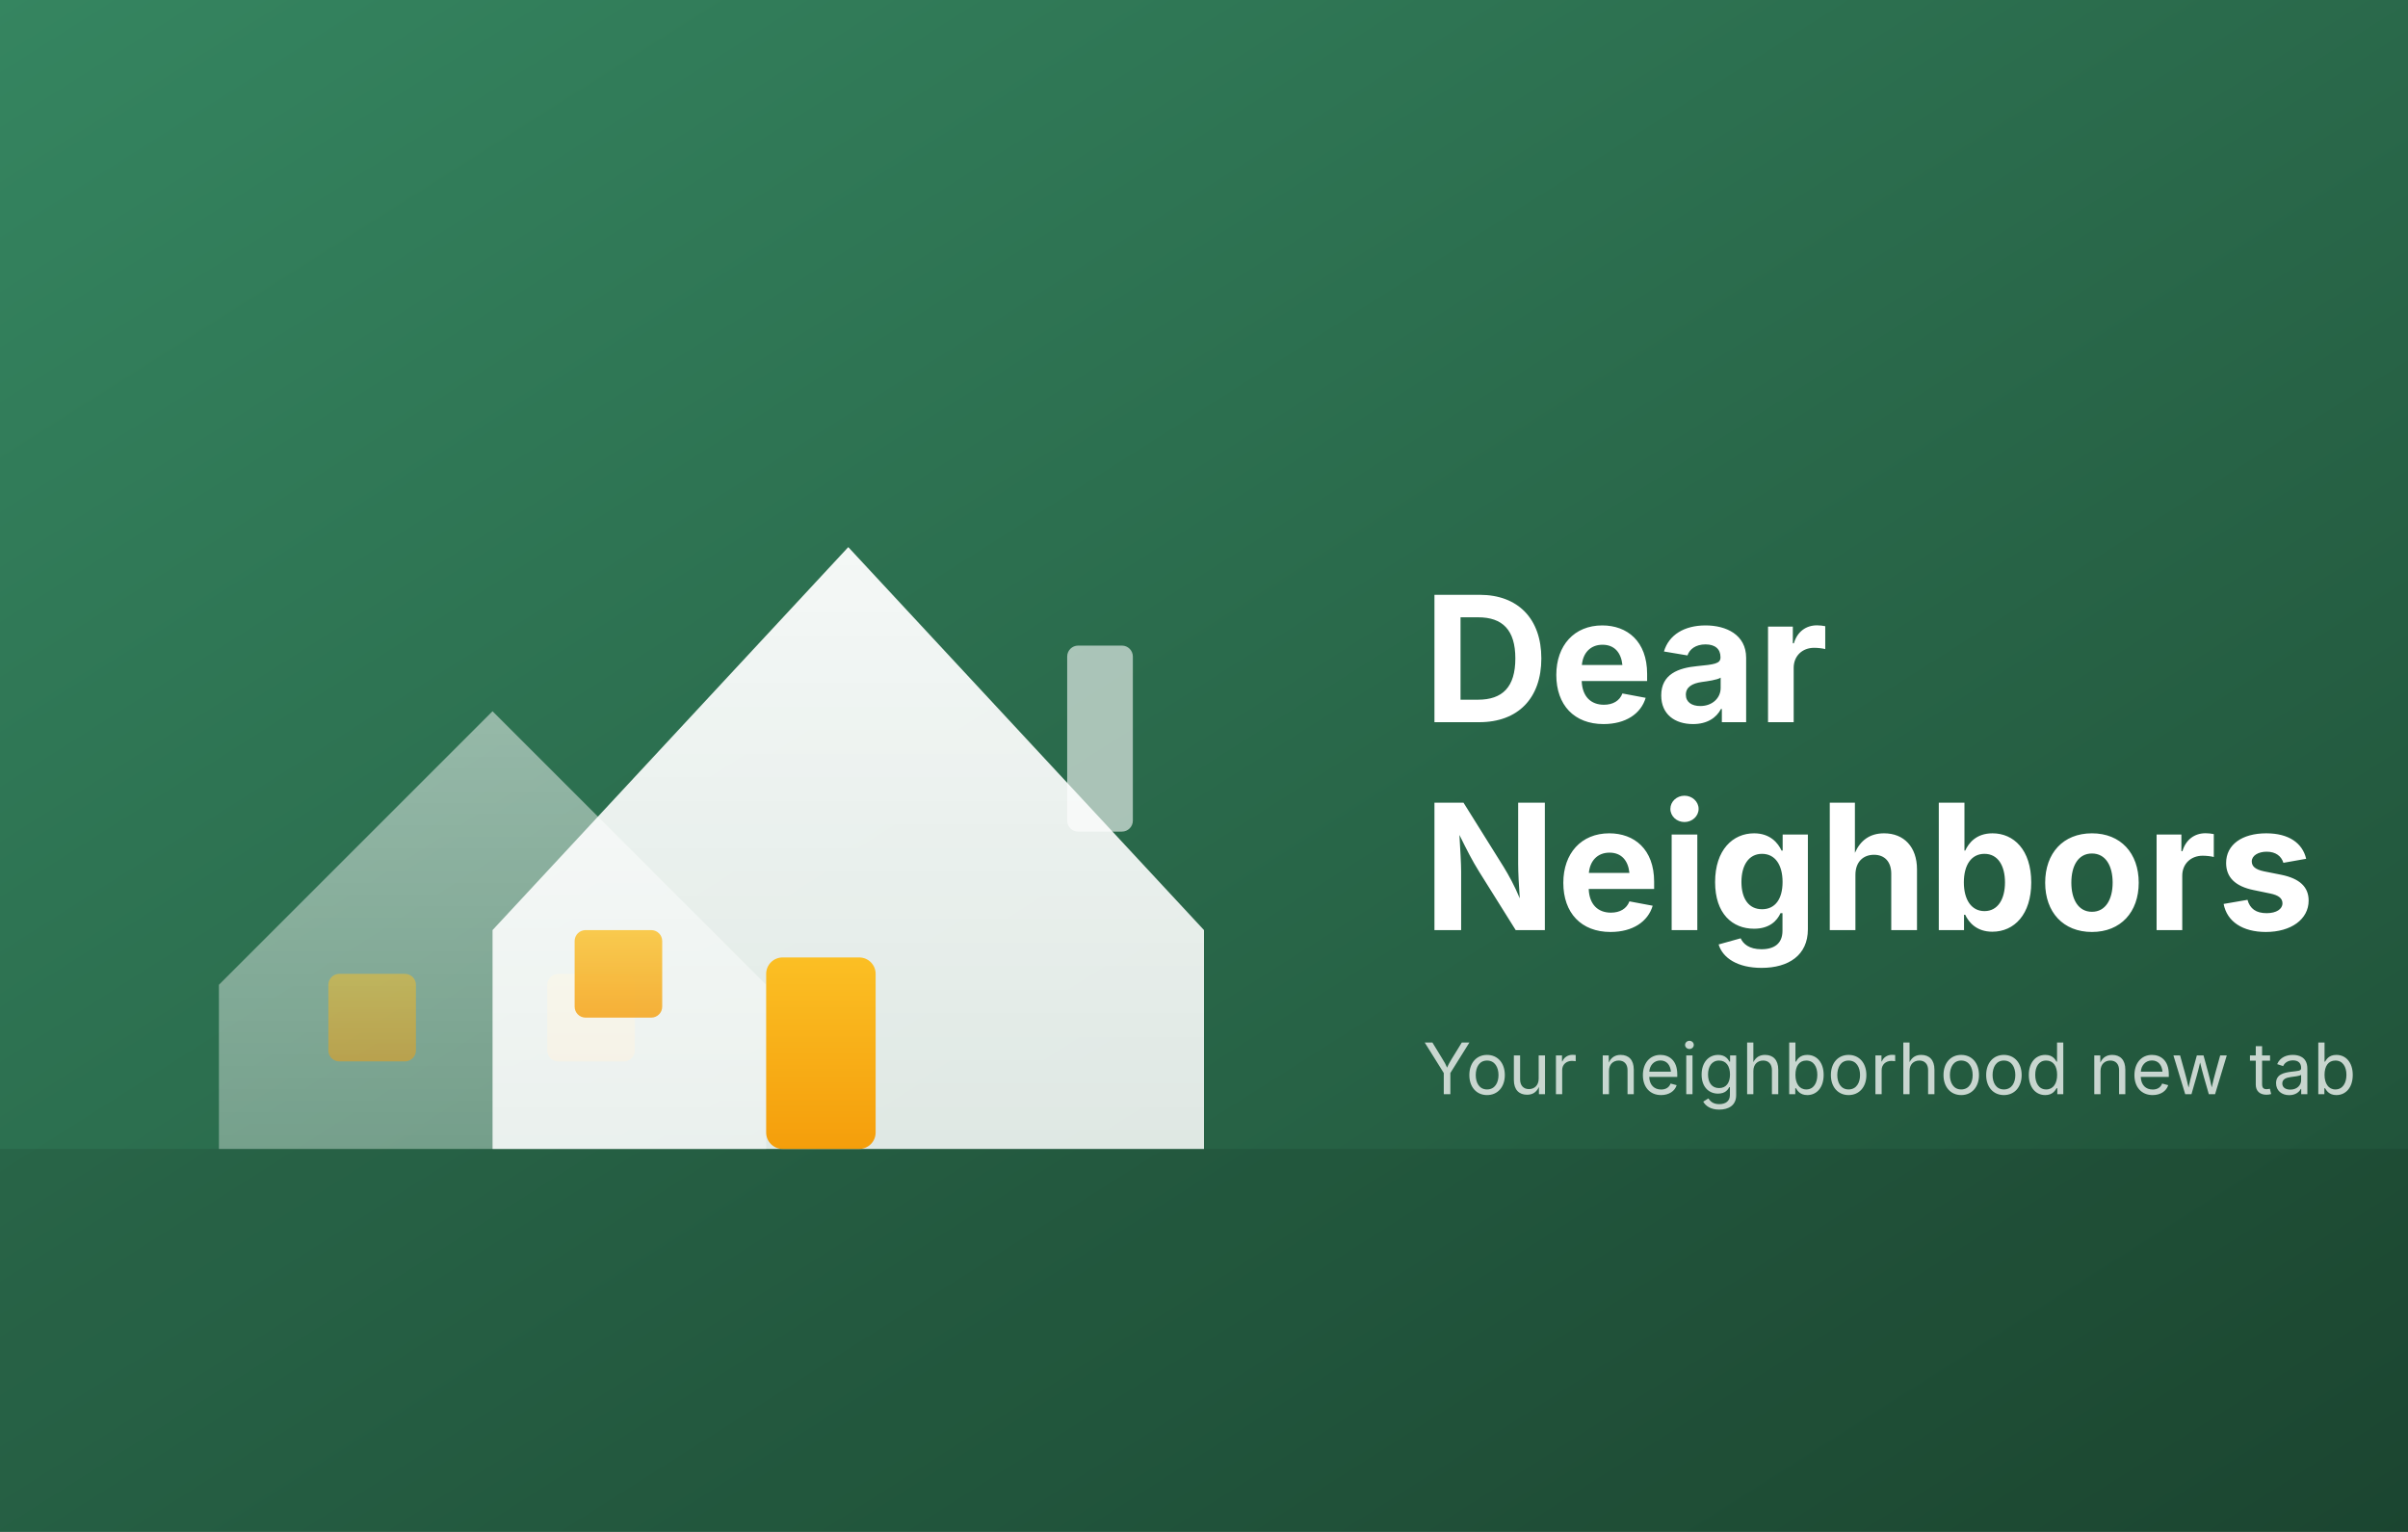
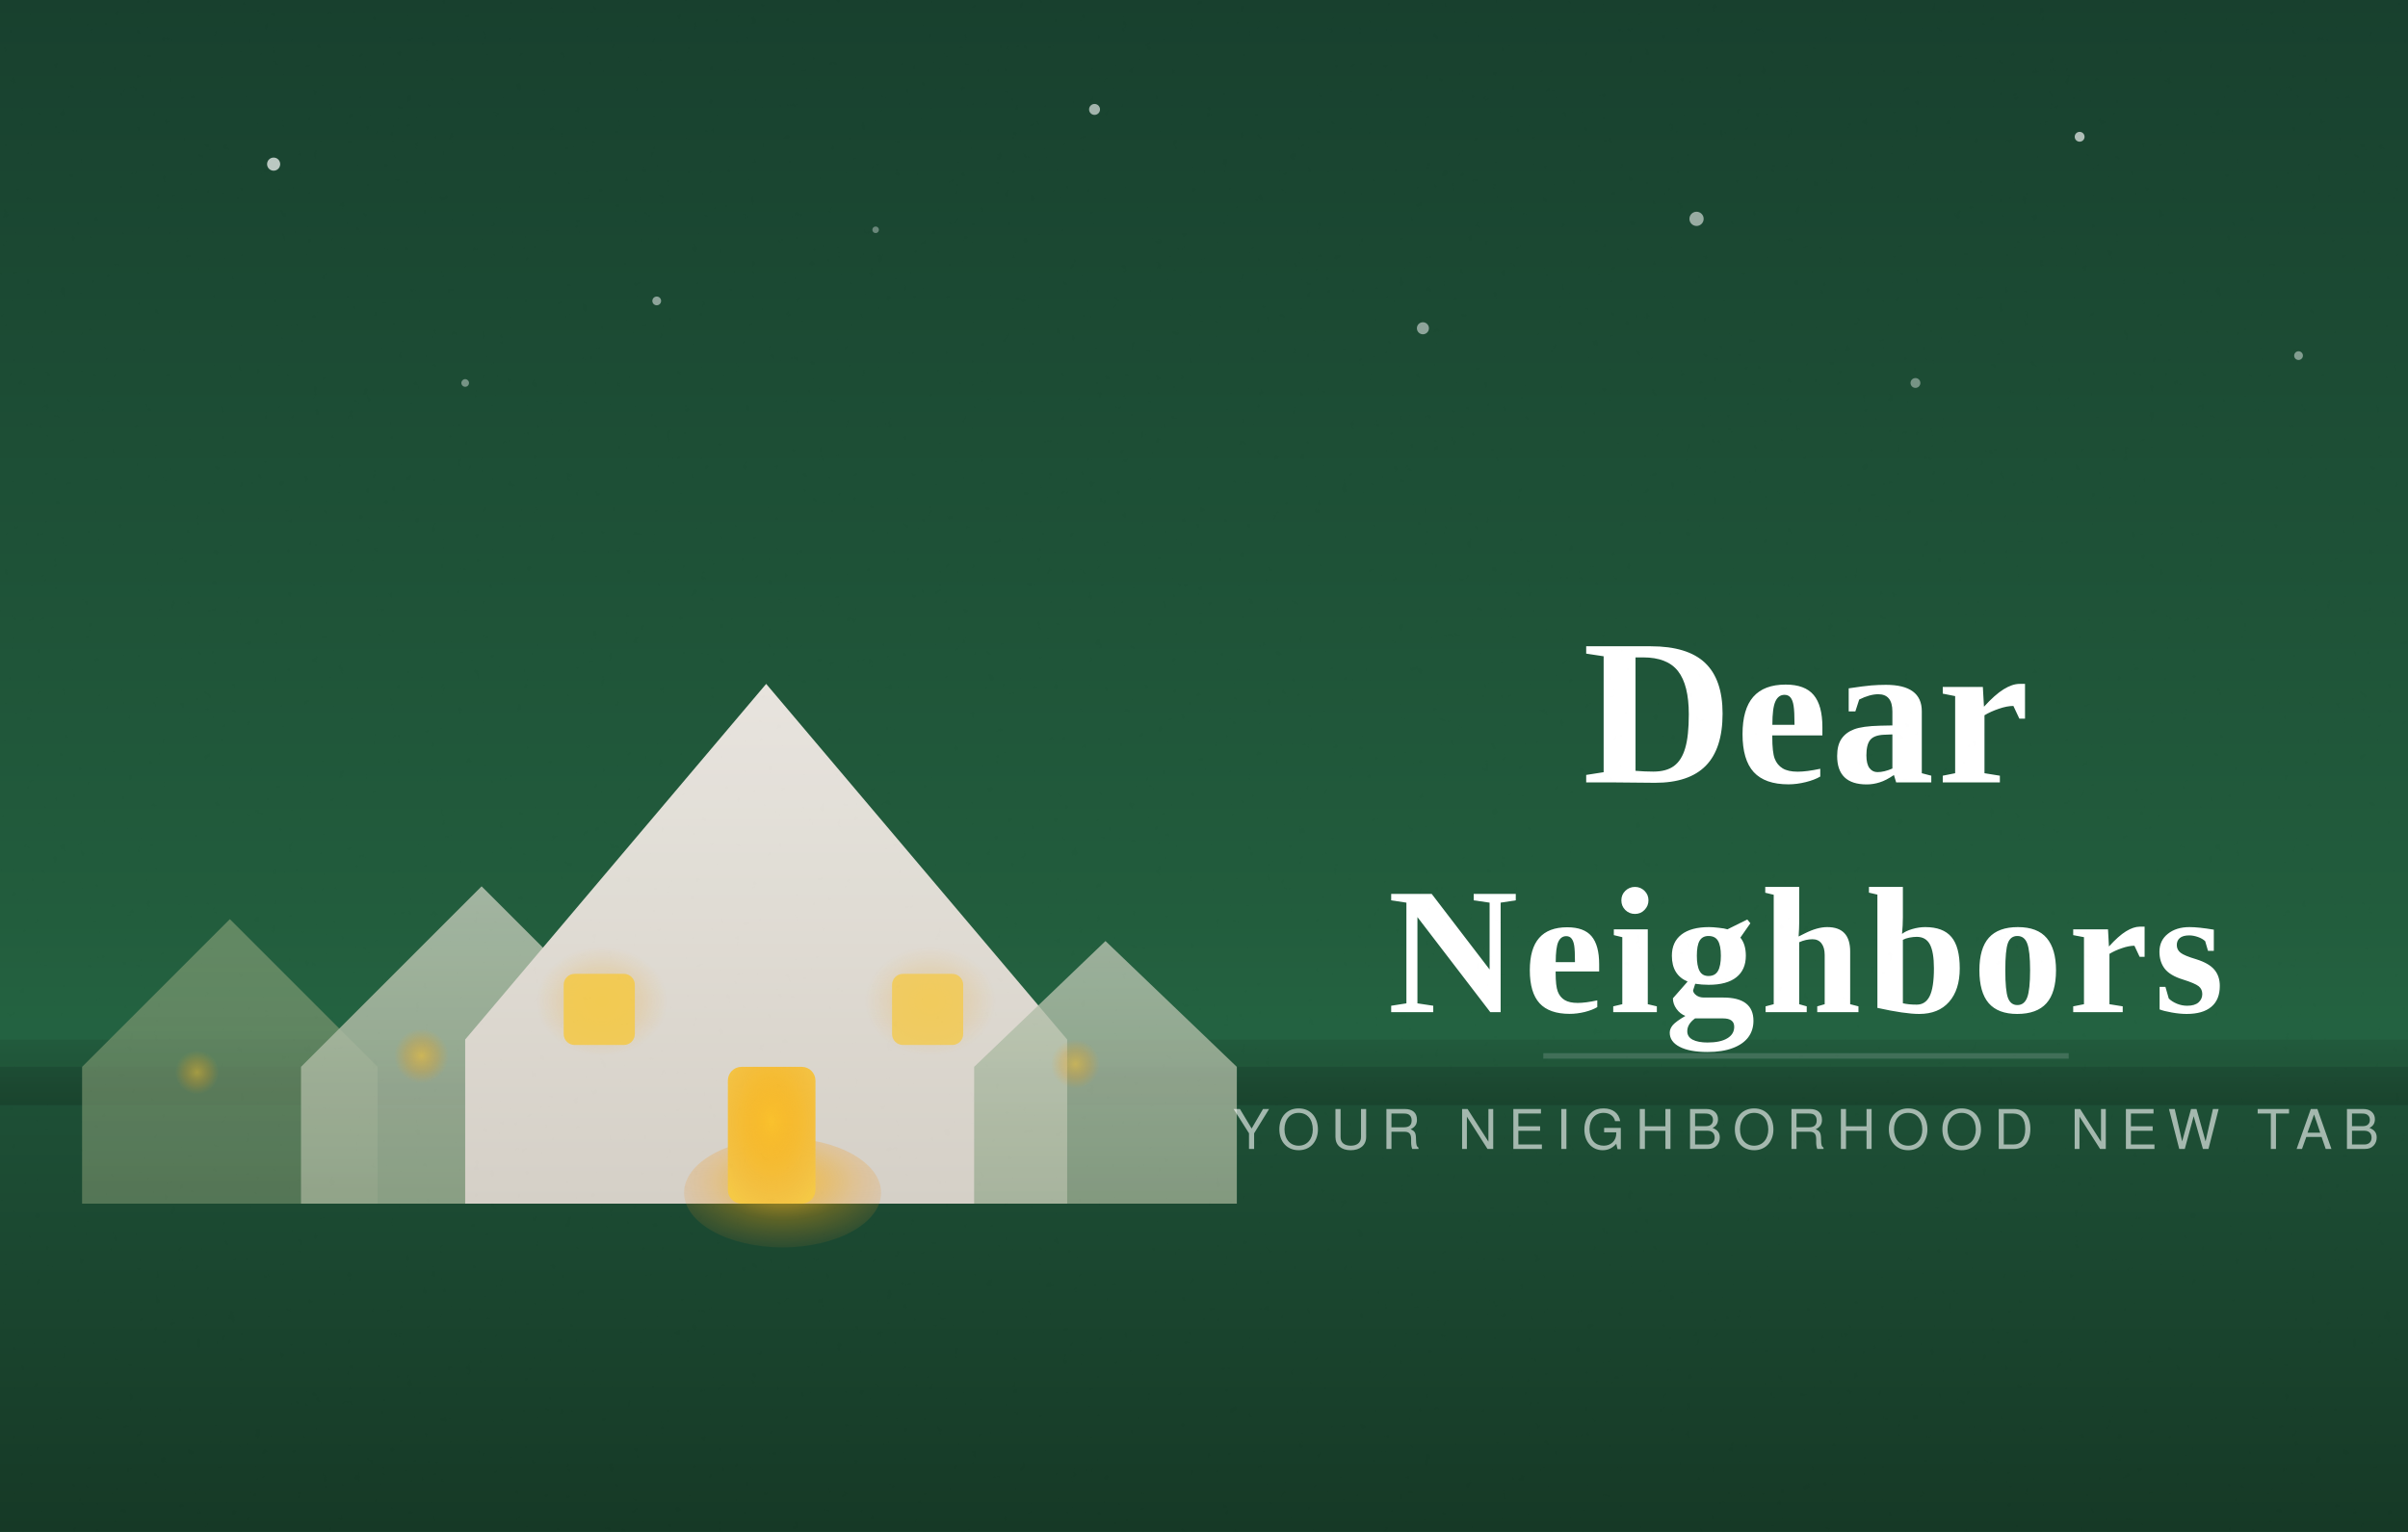
<svg xmlns="http://www.w3.org/2000/svg" width="440" height="280" viewBox="0 0 440 280">
  <defs>
-     <linearGradient id="bg" x1="0" y1="0" x2="1" y2="1">
-       <stop offset="0%" stop-color="#358560" />
-       <stop offset="100%" stop-color="#1e4d35" />
+     <linearGradient id="sky" x1="0" y1="0" x2="0" y2="1">
+       <stop offset="0%" stop-color="#143d2b" />
+       <stop offset="60%" stop-color="#1e5a3a" />
+       <stop offset="100%" stop-color="#2a7a50" />
    </linearGradient>
-     <linearGradient id="roof1" x1="0.5" y1="0" x2="0.5" y2="1">
-       <stop offset="0%" stop-color="#ffffff" stop-opacity="0.95" />
-       <stop offset="100%" stop-color="#ffffff" stop-opacity="0.85" />
+     <linearGradient id="ground" x1="0" y1="0" x2="0" y2="1">
+       <stop offset="0%" stop-color="#1a4e34" />
+       <stop offset="100%" stop-color="#123623" />
    </linearGradient>
-     <linearGradient id="roof2" x1="0.5" y1="0" x2="0.5" y2="1">
-       <stop offset="0%" stop-color="#ffffff" stop-opacity="0.5" />
-       <stop offset="100%" stop-color="#ffffff" stop-opacity="0.35" />
+     <radialGradient id="glow" cx="0.5" cy="0.5" r="0.5">
+       <stop offset="0%" stop-color="#fbbf24" stop-opacity="0.9" />
+       <stop offset="60%" stop-color="#f59e0b" stop-opacity="0.4" />
+       <stop offset="100%" stop-color="#f59e0b" stop-opacity="0" />
+     </radialGradient>
+     <radialGradient id="doorGlow" cx="0.5" cy="0.4" r="0.7">
+       <stop offset="0%" stop-color="#fbbf24" stop-opacity="0.8" />
+       <stop offset="50%" stop-color="#f59e0b" stop-opacity="0.3" />
+       <stop offset="100%" stop-color="#e07a3a" stop-opacity="0" />
+     </radialGradient>
+     <linearGradient id="houseFront" x1="0" y1="0" x2="0" y2="1">
+       <stop offset="0%" stop-color="#e8e4dd" />
+       <stop offset="100%" stop-color="#d4cfc6" />
    </linearGradient>
-     <linearGradient id="window" x1="0.5" y1="0" x2="0.5" y2="1">
-       <stop offset="0%" stop-color="#fbbf24" />
-       <stop offset="100%" stop-color="#f59e0b" />
+     <linearGradient id="houseBack" x1="0" y1="0" x2="0" y2="1">
+       <stop offset="0%" stop-color="#b8c4b0" />
+       <stop offset="100%" stop-color="#9aab90" />
    </linearGradient>
+     <linearGradient id="houseFar" x1="0" y1="0" x2="0" y2="1">
+       <stop offset="0%" stop-color="#7d9a72" />
+       <stop offset="100%" stop-color="#6a8762" />
+     </linearGradient>
+     <filter id="noise">
+       <feTurbulence type="fractalNoise" baseFrequency="0.65" numOctaves="3" stitchTiles="stitch" />
+       <feColorMatrix type="saturate" values="0" />
+       <feBlend in="SourceGraphic" mode="multiply" result="blend" />
+       <feComponentTransfer>
+         <feFuncA type="linear" slope="0.06" />
+       </feComponentTransfer>
+       <feComposite in2="SourceGraphic" operator="in" />
+     </filter>
+     <radialGradient id="star" cx="0.5" cy="0.5" r="0.5">
+       <stop offset="0%" stop-color="#ffffff" stop-opacity="0.9" />
+       <stop offset="100%" stop-color="#ffffff" stop-opacity="0" />
+     </radialGradient>
  </defs>
-   <rect width="440" height="280" fill="url(#bg)" />
-   <rect x="0" y="210" width="440" height="70" fill="rgba(0,0,0,0.1)" />
-   <path d="M40 180 L90 130 L140 180 L140 210 L40 210 Z" fill="url(#roof2)" />
-   <rect x="60" y="178" width="16" height="16" rx="2" fill="url(#window)" opacity="0.5" />
-   <rect x="100" y="178" width="16" height="16" rx="2" fill="url(#window)" opacity="0.5" />
-   <path d="M90 170 L155 100 L220 170 L220 210 L90 210 Z" fill="url(#roof1)" />
-   <rect x="140" y="175" width="20" height="35" rx="3" fill="url(#window)" />
-   <rect x="105" y="170" width="16" height="16" rx="2" fill="url(#window)" opacity="0.8" />
-   <rect x="195" y="118" width="12" height="34" rx="2" fill="rgba(255,255,255,0.6)" />
-   <text x="260" y="132" font-family="Inter, -apple-system, BlinkMacSystemFont, sans-serif" font-size="32" font-weight="700" fill="#ffffff" text-anchor="start">Dear</text>
-   <text x="260" y="170" font-family="Inter, -apple-system, BlinkMacSystemFont, sans-serif" font-size="32" font-weight="700" fill="#ffffff" text-anchor="start">Neighbors</text>
-   <text x="260" y="200" font-family="Inter, -apple-system, BlinkMacSystemFont, sans-serif" font-size="13" font-weight="400" fill="rgba(255,255,255,0.75)" text-anchor="start">Your neighborhood new tab</text>
+   <rect width="440" height="280" fill="url(#sky)" />
+   <circle cx="50" cy="30" r="1.2" fill="white" opacity="0.7" />
+   <circle cx="120" cy="55" r="0.8" fill="white" opacity="0.5" />
+   <circle cx="200" cy="20" r="1" fill="white" opacity="0.6" />
+   <circle cx="310" cy="40" r="1.3" fill="white" opacity="0.55" />
+   <circle cx="380" cy="25" r="0.9" fill="white" opacity="0.65" />
+   <circle cx="85" cy="70" r="0.7" fill="white" opacity="0.4" />
+   <circle cx="260" cy="60" r="1.1" fill="white" opacity="0.5" />
+   <circle cx="420" cy="65" r="0.8" fill="white" opacity="0.45" />
+   <circle cx="160" cy="42" r="0.6" fill="white" opacity="0.35" />
+   <circle cx="350" cy="70" r="0.9" fill="white" opacity="0.4" />
+   <rect x="0" y="195" width="440" height="85" fill="url(#ground)" />
+   <rect x="0" y="190" width="440" height="12" fill="url(#ground)" opacity="0.5" />
+   <path d="M15 195 L42 168 L69 195 L69 220 L15 220 Z" fill="url(#houseFar)" opacity="0.7" />
+   <rect x="32" y="192" width="8" height="8" rx="1" fill="url(#glow)" opacity="0.5" />
+   <path d="M55 195 L88 162 L121 195 L121 220 L55 220 Z" fill="url(#houseBack)" opacity="0.85" />
+   <rect x="72" y="188" width="10" height="10" rx="1.5" fill="url(#glow)" opacity="0.6" />
+   <rect x="96" y="188" width="10" height="10" rx="1.5" fill="url(#glow)" opacity="0.5" />
+   <rect x="107" y="170" width="6" height="18" rx="1" fill="url(#houseBack)" opacity="0.7" />
+   <path d="M85 190 L140 125 L195 190 L195 220 L85 220 Z" fill="url(#houseFront)" />
+   <ellipse cx="143" cy="218" rx="18" ry="10" fill="url(#doorGlow)" />
+   <rect x="133" y="195" width="16" height="25" rx="2.5" fill="#f5c842" />
+   <rect x="133" y="195" width="16" height="25" rx="2.5" fill="url(#doorGlow)" />
+   <ellipse cx="110" cy="183" rx="12" ry="10" fill="url(#glow)" opacity="0.35" />
+   <rect x="103" y="178" width="13" height="13" rx="2" fill="#f5c842" opacity="0.85" />
+   <ellipse cx="170" cy="183" rx="12" ry="10" fill="url(#glow)" opacity="0.3" />
+   <rect x="163" y="178" width="13" height="13" rx="2" fill="#f5c842" opacity="0.75" />
+   <path d="M178 195 L202 172 L226 195 L226 220 L178 220 Z" fill="url(#houseBack)" opacity="0.8" />
+   <rect x="192" y="190" width="9" height="9" rx="1.5" fill="url(#glow)" opacity="0.55" />
+   <rect x="245" y="105" width="185" height="100" rx="4" fill="rgba(0,0,0,0.0)" />
+   <text x="330" y="143" font-family="Georgia, 'Times New Roman', serif" font-size="38" font-weight="700" fill="#ffffff" text-anchor="middle" letter-spacing="0.5">Dear</text>
+   <text x="330" y="185" font-family="Georgia, 'Times New Roman', serif" font-size="33" font-weight="700" fill="#ffffff" text-anchor="middle" letter-spacing="1">Neighbors</text>
+   <text x="330" y="210" font-family="Helvetica Neue, Helvetica, Arial, sans-serif" font-size="10" font-weight="400" fill="rgba(255,255,255,0.6)" text-anchor="middle" letter-spacing="2">YOUR NEIGHBORHOOD NEW TAB</text>
+   <line x1="282" y1="193" x2="378" y2="193" stroke="rgba(255,255,255,0.15)" stroke-width="1" />
+   <rect width="440" height="280" filter="url(#noise)" fill="white" opacity="0.3" />
</svg>
